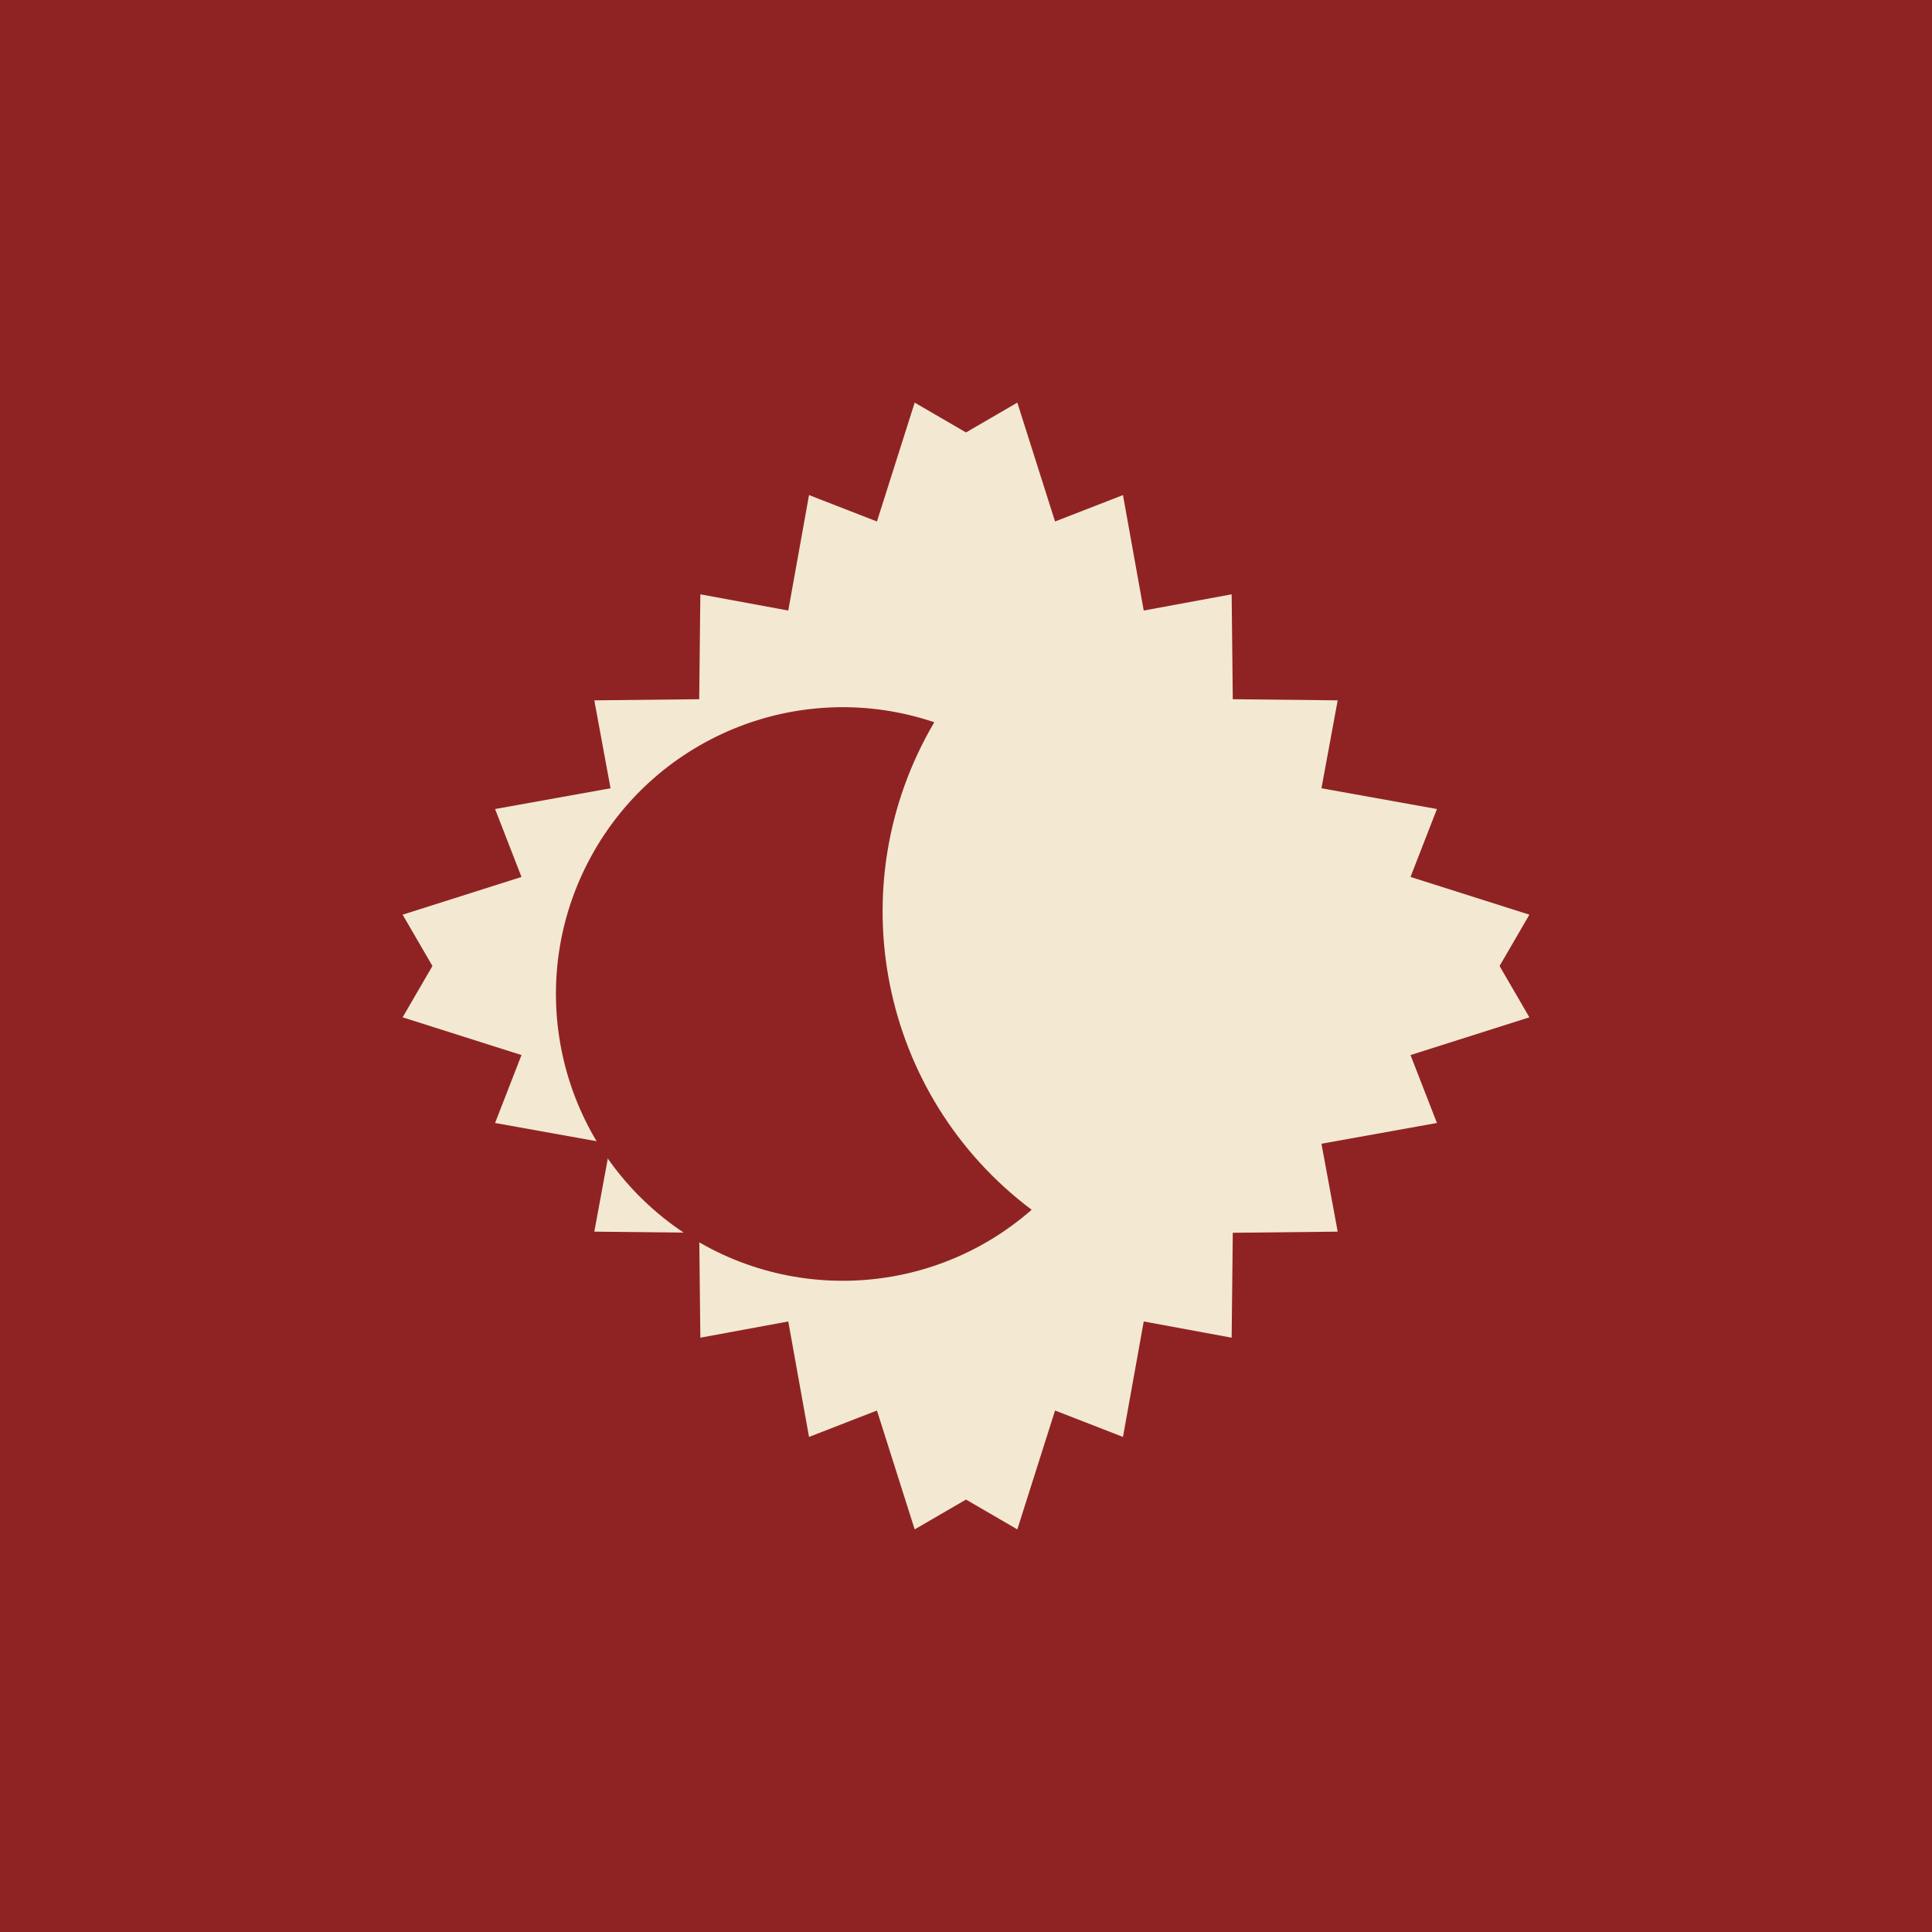
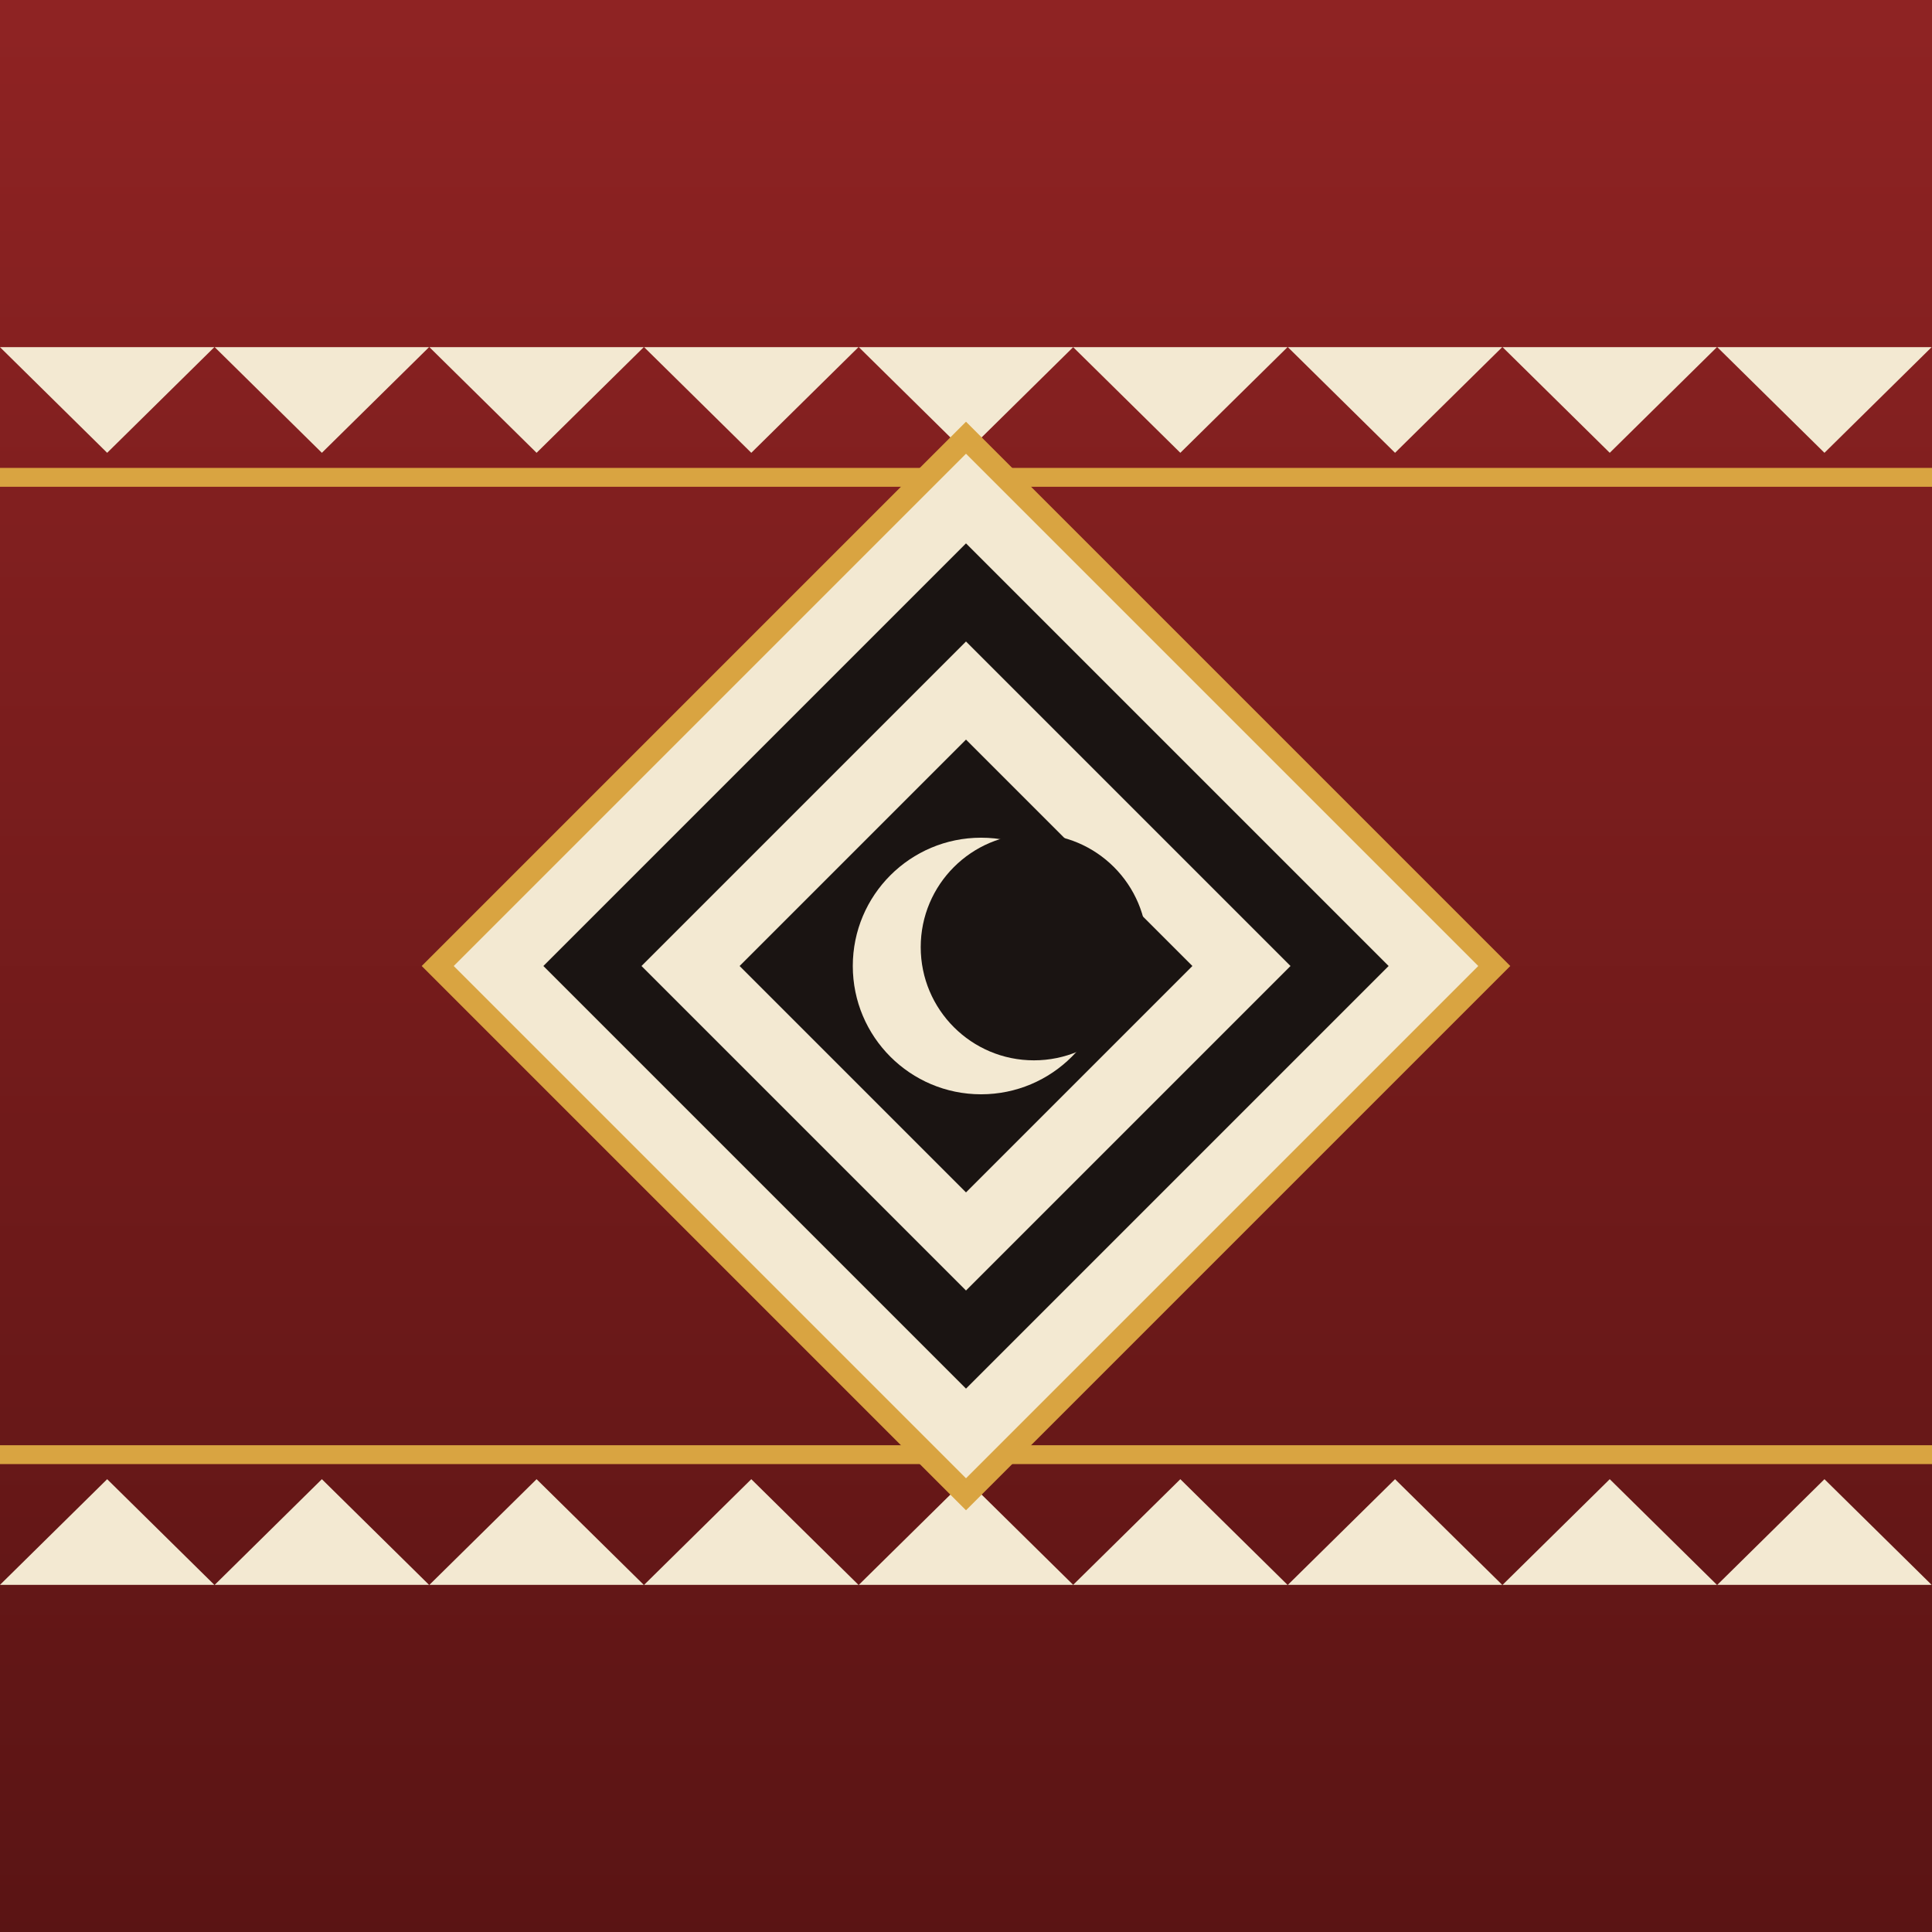
<svg xmlns="http://www.w3.org/2000/svg" viewBox="0 0 512 512" width="512" height="512">
-   <rect width="512" height="512" rx="0" fill="#8f2323" />
-   <path d="M256.0 114.6 L269.6 106.7 L279.6 138.2 L297.6 131.2 L303.1 161.8 L326.4 157.5 L326.7 185.3 L354.5 185.6 L350.2 208.9 L380.8 214.4 L373.8 232.4 L405.3 242.4 L397.4 256.0 L405.3 269.6 L373.8 279.6 L380.8 297.6 L350.2 303.1 L354.5 326.4 L326.7 326.7 L326.4 354.5 L303.1 350.2 L297.6 380.8 L279.6 373.8 L269.6 405.3 L256.0 397.4 L242.4 405.3 L232.4 373.8 L214.4 380.8 L208.9 350.2 L185.6 354.5 L185.3 326.7 L157.5 326.4 L161.8 303.1 L131.2 297.6 L138.2 279.6 L106.7 269.6 L114.6 256.0 L106.7 242.4 L138.2 232.4 L131.2 214.4 L161.8 208.9 L157.5 185.6 L185.3 185.3 L185.6 157.5 L208.9 161.8 L214.4 131.2 L232.4 138.2 L242.4 106.7 Z" fill="#f3e9d2" />
-   <path d="M247.6 191.4 a76 76 0 1 0 25.8 129.2 a98.8 98.8 0 0 1 -25.8 -129.2 Z" fill="#8f2323" />
+   <defs>
+     <linearGradient id="bg" x1="0" y1="0" x2="0" y2="1">
+       <stop offset="0" stop-color="#8f2323" />
+       <stop offset="1" stop-color="#5a1414" />
+     </linearGradient>
+   </defs>
+   <rect width="512" height="512" rx="0" fill="url(#bg)" />
+   <path d="M0.0 92 l28.4 28 l28.4 -28z M56.9 92 l28.4 28 l28.4 -28z M113.8 92 l28.4 28 l28.4 -28z M170.7 92 l28.4 28 l28.4 -28z M227.6 92 l28.4 28 l28.4 -28z M284.4 92 l28.4 28 l28.4 -28z M341.3 92 l28.4 28 l28.4 -28z M398.2 92 l28.4 28 l28.4 -28z M455.1 92 l28.4 28 l28.4 -28z" fill="#f3e9d2" />
+   <path d="M0.0 420 l28.4 -28 l28.4 28z M56.9 420 l28.4 -28 l28.4 28z M113.8 420 l28.4 -28 l28.4 28z M170.7 420 l28.4 -28 l28.4 28z M227.6 420 l28.4 -28 l28.4 28z M284.4 420 l28.4 -28 l28.4 28z M341.3 420 l28.4 -28 l28.4 28z M398.2 420 l28.4 -28 l28.4 28z M455.1 420 l28.4 -28 l28.4 28z" fill="#f3e9d2" />
+   <rect x="0" y="124" width="512" height="5" fill="#d9a441" />
+   <rect x="0" y="383" width="512" height="5" fill="#d9a441" />
+   <path d="M256 116 L396 256 L256 396 L116 256z" fill="#f3e9d2" />
+   <path d="M256 144 L368 256 L256 368 L144 256z" fill="#1a1412" />
+   <path d="M256 170 L342 256 L256 342 L170 256z" fill="#f3e9d2" />
+   <path d="M256 196 L316 256 L256 316 L196 256z" fill="#1a1412" />
+   <circle cx="260" cy="256" r="34" fill="#f3e9d2" />
+   <circle cx="274" cy="251" r="30" fill="#1a1412" />
+   <path d="M256 116 L396 256 L256 396 L116 256z" fill="none" stroke="#d9a441" stroke-width="6" />
</svg>
